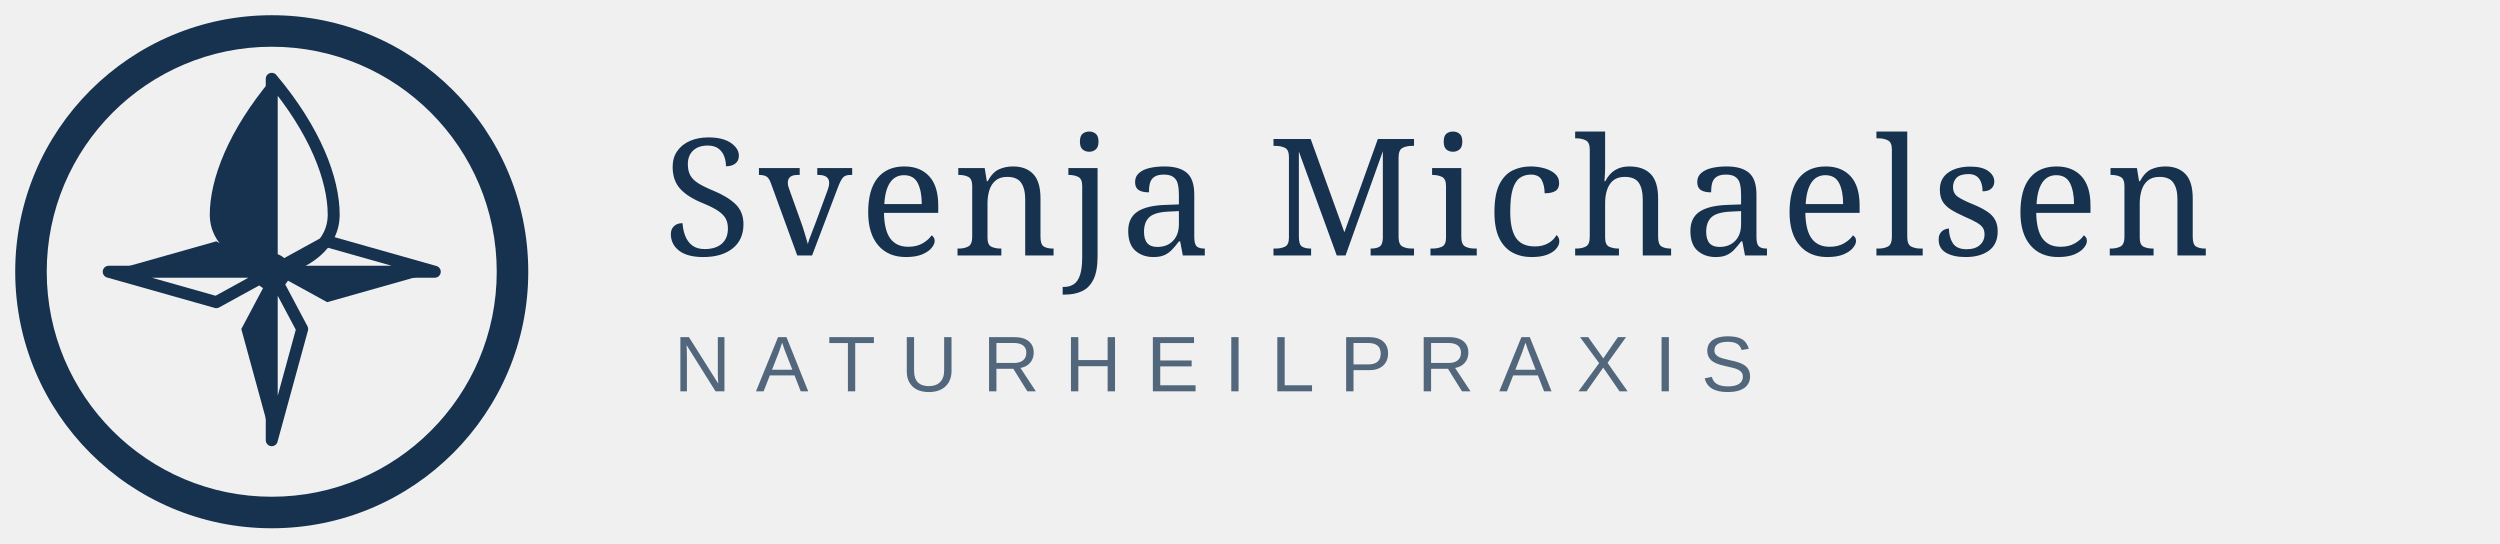
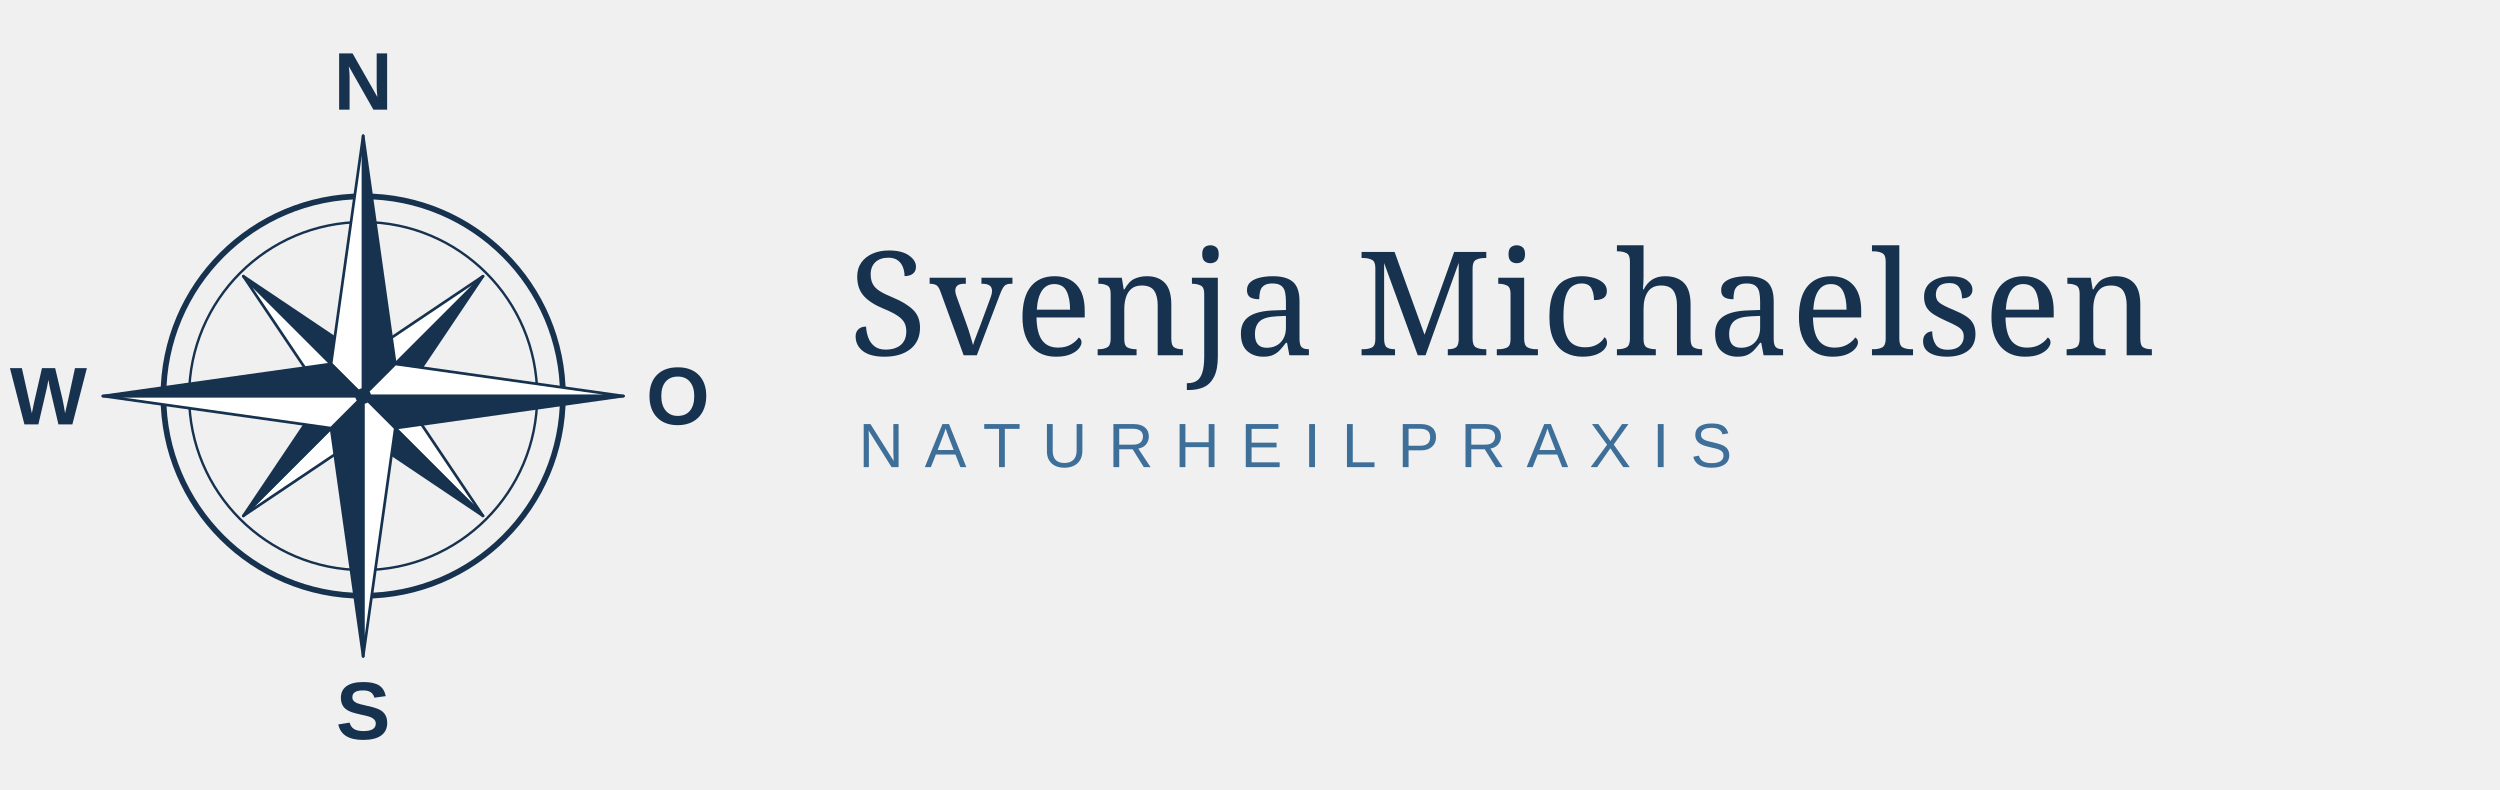
- <svg xmlns="http://www.w3.org/2000/svg" color="#16324f" viewBox="0 0 460 100" role="img" aria-label="Naturheilpraxis Svenja Michaelsen">
-   <g fill="currentColor" fill-rule="evenodd">
-     <path d="M50,2.8 A47.2,47.2 0 1,0 50,97.2 A47.2,47.2 0 1,0 50,2.8 Z              M50,8.6 A41.4,41.4 0 1,1 50,91.4 A41.4,41.4 0 1,1 50,8.6 Z" />
+ <svg xmlns="http://www.w3.org/2000/svg" viewBox="0 0 760 240" role="img" aria-label="Naturheilpraxis Svenja Michaelsen">
+   <g transform="translate(0,10) scale(0.92)">
+     <circle cx="120.0" cy="120.0" r="66" fill="none" stroke="#16324f" stroke-width="1.9" />
+     <circle cx="120.0" cy="120.0" r="57.5" fill="none" stroke="#16324f" stroke-width="0.8" />
+     <path d="M120.00,120.00 L120.00,107.00 L159.60,80.40 Z" fill="#ffffff" stroke="#16324f" stroke-width="0.9" stroke-linejoin="round" />
+     <path d="M120.00,120.00 L159.60,80.40 L133.00,120.00 Z" fill="#16324f" stroke="#16324f" stroke-width="0.9" stroke-linejoin="round" />
+     <path d="M120.00,120.00 L133.00,120.00 L159.60,159.60 Z" fill="#ffffff" stroke="#16324f" stroke-width="0.9" stroke-linejoin="round" />
+     <path d="M120.00,120.00 L159.60,159.60 L120.00,133.00 Z" fill="#16324f" stroke="#16324f" stroke-width="0.9" stroke-linejoin="round" />
+     <path d="M120.00,120.00 L120.00,133.00 L80.40,159.60 Z" fill="#ffffff" stroke="#16324f" stroke-width="0.9" stroke-linejoin="round" />
+     <path d="M120.00,120.00 L80.40,159.60 L107.00,120.00 Z" fill="#16324f" stroke="#16324f" stroke-width="0.9" stroke-linejoin="round" />
+     <path d="M120.00,120.00 L107.00,120.00 L80.40,80.40 Z" fill="#ffffff" stroke="#16324f" stroke-width="0.9" stroke-linejoin="round" />
+     <path d="M120.00,120.00 L80.40,80.40 L120.00,107.00 Z" fill="#16324f" stroke="#16324f" stroke-width="0.9" stroke-linejoin="round" />
+     <path d="M120.00,120.00 L109.39,109.39 L120.00,34.00 Z" fill="#ffffff" stroke="#16324f" stroke-width="0.9" stroke-linejoin="round" />
+     <path d="M120.00,120.00 L120.00,34.00 L130.61,109.39 Z" fill="#16324f" stroke="#16324f" stroke-width="0.9" stroke-linejoin="round" />
+     <path d="M120.00,120.00 L130.61,109.39 L206.00,120.00 Z" fill="#ffffff" stroke="#16324f" stroke-width="0.9" stroke-linejoin="round" />
+     <path d="M120.00,120.00 L206.00,120.00 L130.61,130.61 Z" fill="#16324f" stroke="#16324f" stroke-width="0.9" stroke-linejoin="round" />
+     <path d="M120.00,120.00 L130.61,130.61 L120.00,206.00 Z" fill="#ffffff" stroke="#16324f" stroke-width="0.9" stroke-linejoin="round" />
+     <path d="M120.00,120.00 L120.00,206.00 L109.39,130.61 Z" fill="#16324f" stroke="#16324f" stroke-width="0.9" stroke-linejoin="round" />
+     <path d="M120.00,120.00 L109.39,130.61 L34.00,120.00 Z" fill="#ffffff" stroke="#16324f" stroke-width="0.9" stroke-linejoin="round" />
+     <path d="M120.00,120.00 L34.00,120.00 L109.39,109.39 Z" fill="#16324f" stroke="#16324f" stroke-width="0.9" stroke-linejoin="round" />
+     <circle cx="120.0" cy="120.0" r="2.6" fill="#16324f" />
+     <text x="120.0" y="16.0" fill="#16324f" font-family="Arial,Helvetica,sans-serif" font-size="27" font-weight="700" text-anchor="middle" dominant-baseline="central">N</text>
+     <text x="224.0" y="120.0" fill="#16324f" font-family="Arial,Helvetica,sans-serif" font-size="27" font-weight="700" text-anchor="middle" dominant-baseline="central">O</text>
+     <text x="120.0" y="224.0" fill="#16324f" font-family="Arial,Helvetica,sans-serif" font-size="27" font-weight="700" text-anchor="middle" dominant-baseline="central">S</text>
+     <text x="16.0" y="120.0" fill="#16324f" font-family="Arial,Helvetica,sans-serif" font-size="27" font-weight="700" text-anchor="middle" dominant-baseline="central">W</text>
  </g>
-   <g fill="currentColor">
-     <path d="M50.00,50.00 L44.40,60.54 L50.00,81.00 Z              M50.00,50.00 L60.20,55.60 L80.00,50.00 Z              M50.00,50.00 L39.80,44.40 L20.00,50.00 Z" />
-     <path d="M50,14.5 C42.0,24.0 38.6,33.0 38.6,39.5 C38.6,45.0 43.5,48.6 50,50 Z" />
-   </g>
-   <g fill="none" stroke="currentColor" stroke-width="2.2" stroke-linejoin="round">
-     <path d="M50.00,50.00 L50.00,81.00 L55.60,60.54 Z              M50.00,50.00 L80.00,50.00 L60.20,44.40 Z              M50.00,50.00 L20.00,50.00 L39.80,55.60 Z" />
-     <path d="M50,14.5 C58.0,24.0 61.4,33.0 61.4,39.5 C61.4,45.0 56.5,48.6 50,50 Z" />
-   </g>
-   <circle cx="50" cy="50" r="3.4" fill="currentColor" />
-   <text x="122" y="47" fill="currentColor" font-family="Georgia, 'Iowan Old Style', 'Book Antiqua', serif" font-size="30" letter-spacing="1.2">Svenja Michaelsen</text>
-   <text x="124" y="72" fill="currentColor" opacity=".72" font-family="Arial, Helvetica, sans-serif" font-size="14.5" letter-spacing="4.6">NATURHEILPRAXIS</text>
+   <text x="258" y="108" fill="#16324f" font-family="Georgia,serif" font-size="44" letter-spacing="0.5">Svenja Michaelsen</text>
+   <text x="261" y="142" fill="#3d6f99" font-family="Arial,Helvetica,sans-serif" font-size="19" letter-spacing="6.4">NATURHEILPRAXIS</text>
</svg>
